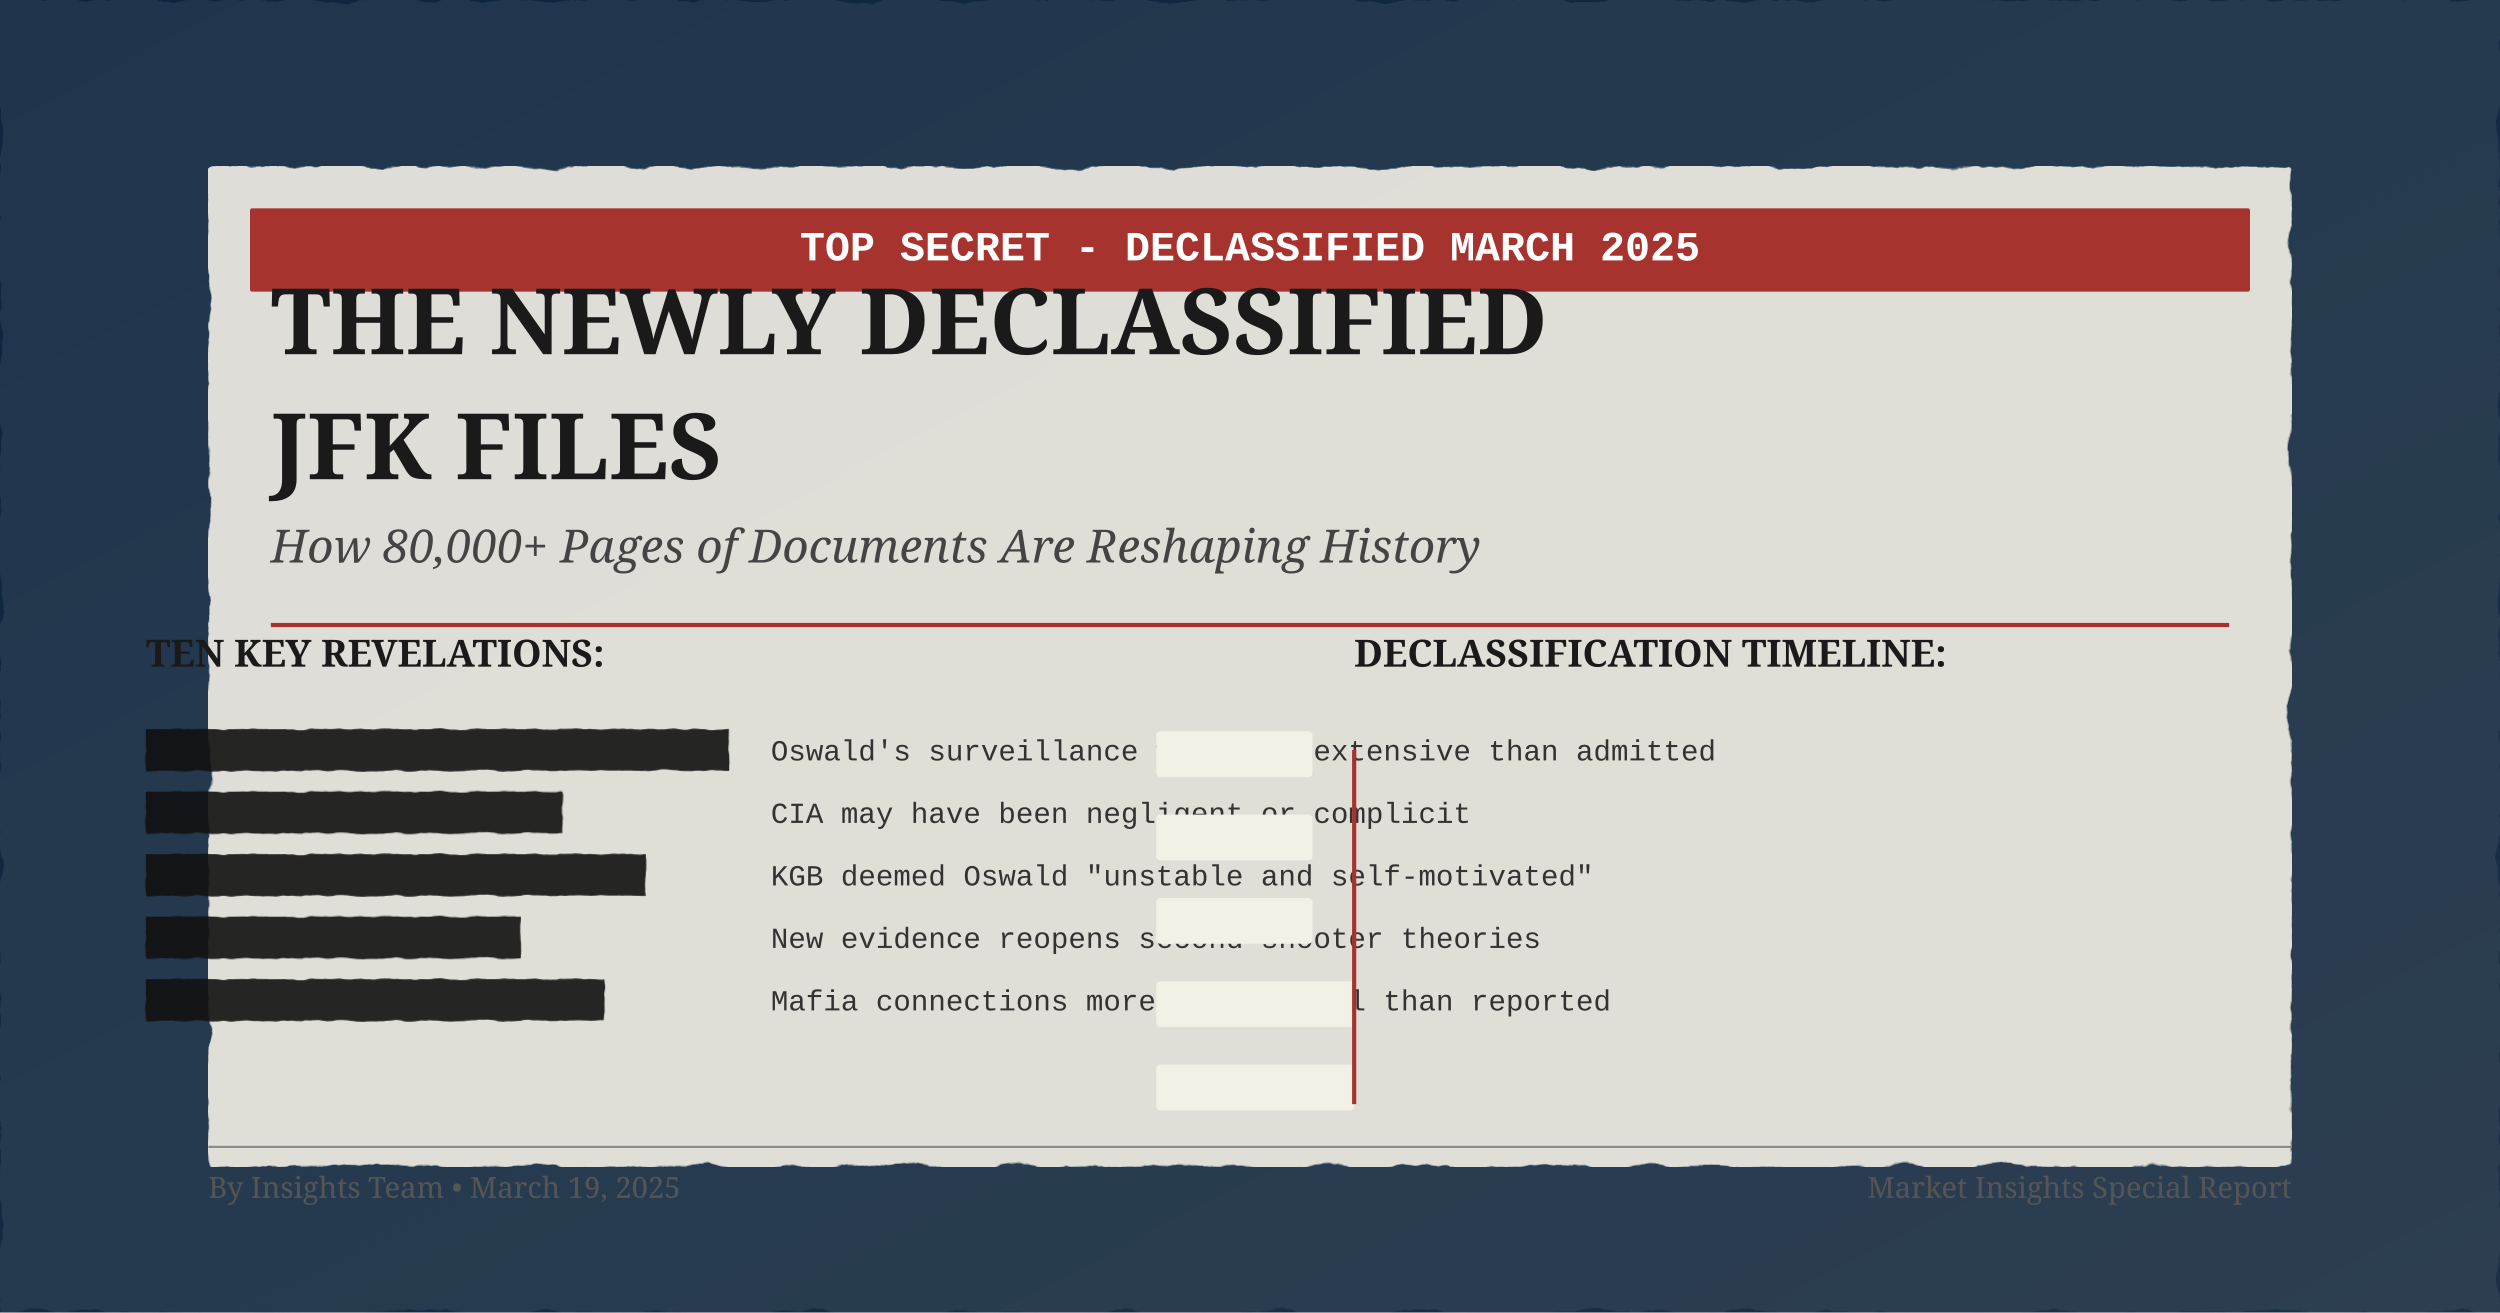
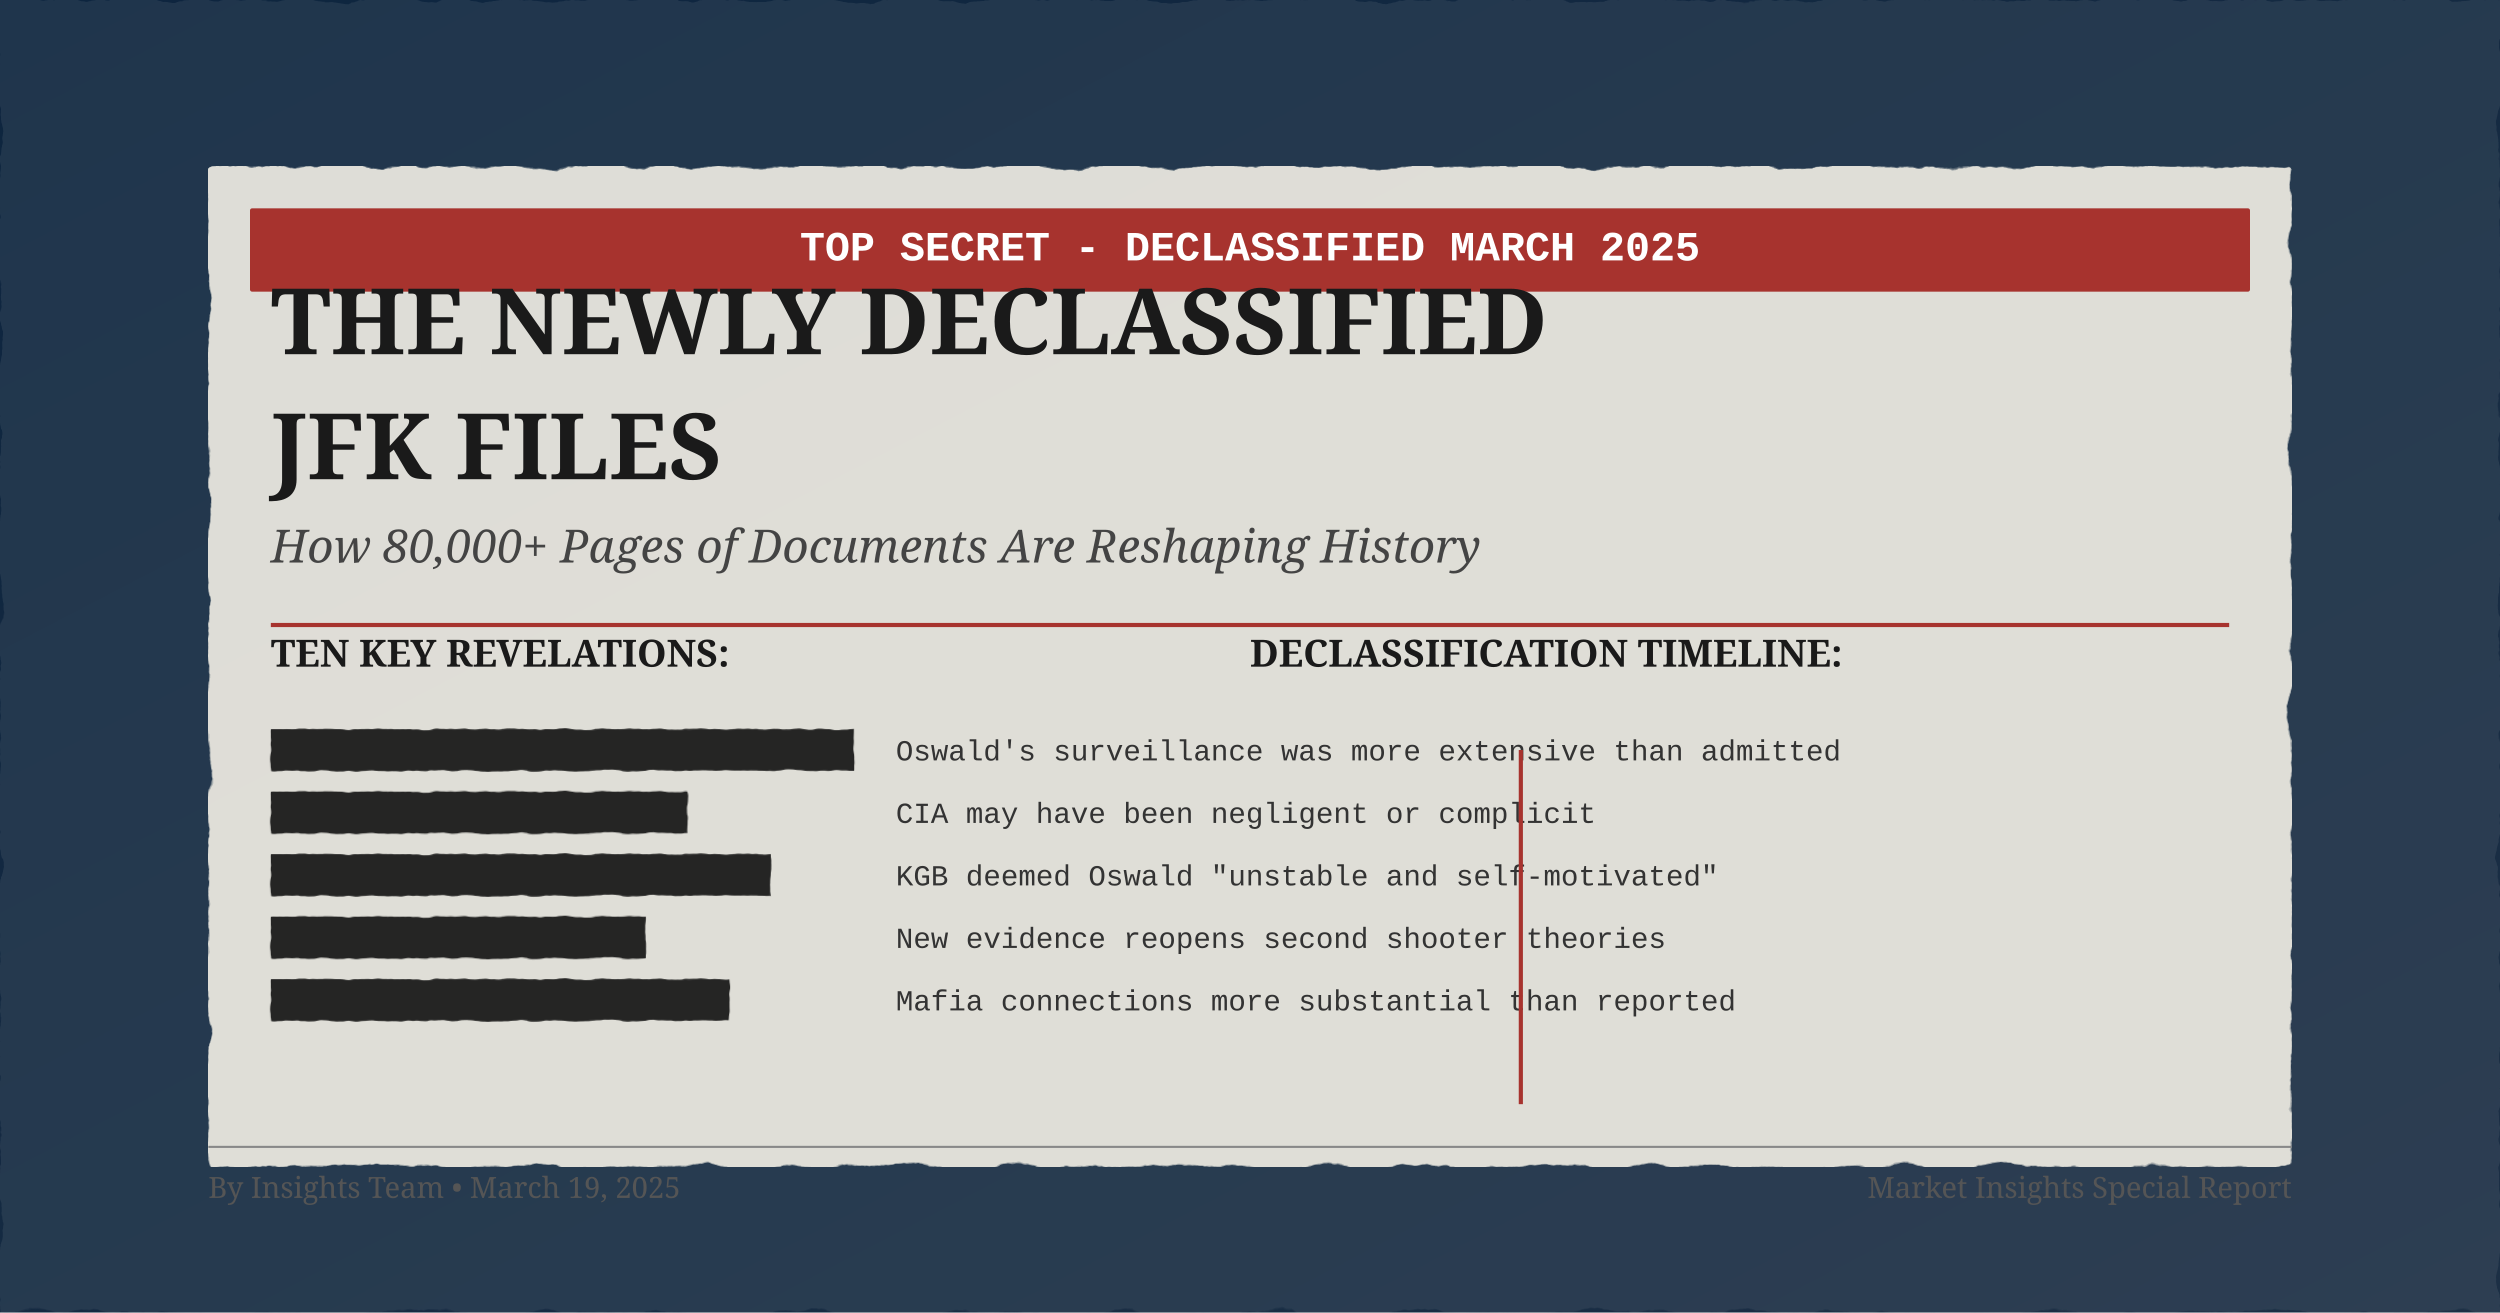
<svg xmlns="http://www.w3.org/2000/svg" width="1200" height="630" viewBox="0 0 1200 630">
  <defs>
    <linearGradient id="bg-gradient" x1="0%" y1="0%" x2="100%" y2="100%">
      <stop offset="0%" stop-color="#0d253f" />
      <stop offset="100%" stop-color="#1c2f45" />
    </linearGradient>
    <filter id="paper-texture" x="0" y="0" width="100%" height="100%">
      <feTurbulence type="fractalNoise" baseFrequency="0.04" numOctaves="5" seed="1" />
      <feDisplacementMap in="SourceGraphic" scale="8" />
    </filter>
    <filter id="redacted-effect">
      <feTurbulence type="fractalNoise" baseFrequency="0.09" numOctaves="3" seed="2" />
      <feDisplacementMap in="SourceGraphic" scale="2" />
    </filter>
    <style>
      @keyframes fadeIn {
        from { opacity: 0; }
        to { opacity: 1; }
      }
      @keyframes typewriter {
        from { width: 0; }
        to { width: 100%; }
      }
      .timeline-item {
        animation: fadeIn 0.5s ease-in-out forwards;
        opacity: 0;
      }
      .timeline-item:nth-child(1) { animation-delay: 0.2s; }
      .timeline-item:nth-child(2) { animation-delay: 0.4s; }
      .timeline-item:nth-child(3) { animation-delay: 0.6s; }
      .timeline-item:nth-child(4) { animation-delay: 0.8s; }
      .timeline-item:nth-child(5) { animation-delay: 1s; }
    </style>
  </defs>
  <rect width="1200" height="630" fill="url(#bg-gradient)" />
  <rect width="1200" height="630" fill="#f6f4ea" opacity="0.08" filter="url(#paper-texture)" />
  <g transform="translate(100, 80)">
    <rect width="1000" height="480" fill="#f3f0e6" rx="2" opacity="0.9" filter="url(#paper-texture)" />
    <rect x="20" y="20" width="960" height="40" fill="#a7332e" rx="1" />
    <text x="500" y="45" font-family="'Courier New', monospace" font-size="20" fill="white" text-anchor="middle" font-weight="bold">TOP SECRET - DECLASSIFIED MARCH 2025</text>
  </g>
  <g transform="translate(130, 170)">
    <text font-family="Georgia, serif" font-size="44" font-weight="bold" fill="#1a1a1a">
      <tspan x="0" y="0">THE NEWLY DECLASSIFIED</tspan>
      <tspan x="0" y="60">JFK FILES</tspan>
    </text>
    <text x="0" y="100" font-family="Georgia, serif" font-size="22" fill="#444444" font-style="italic">
      How 80,000+ Pages of Documents Are Reshaping History
    </text>
    <line x1="0" y1="130" x2="940" y2="130" stroke="#a7332e" stroke-width="2" />
  </g>
-   <g transform="translate(70, 320)">
+   <g transform="translate(130, 320)">
    <text font-family="Georgia, serif" font-size="18" font-weight="bold" fill="#1a1a1a">TEN KEY REVELATIONS:</text>
    <g transform="translate(0, 30)">
      <rect width="280" height="20" fill="#111" filter="url(#redacted-effect)" opacity="0.9" />
      <text x="300" y="15" font-family="'Courier New', monospace" font-size="14" fill="#333">Oswald's surveillance was more extensive than admitted</text>
    </g>
    <g transform="translate(0, 60)">
      <rect width="200" height="20" fill="#111" filter="url(#redacted-effect)" opacity="0.9" />
      <text x="300" y="15" font-family="'Courier New', monospace" font-size="14" fill="#333">CIA may have been negligent or complicit</text>
    </g>
    <g transform="translate(0, 90)">
      <rect width="240" height="20" fill="#111" filter="url(#redacted-effect)" opacity="0.9" />
      <text x="300" y="15" font-family="'Courier New', monospace" font-size="14" fill="#333">KGB deemed Oswald "unstable and self-motivated"</text>
    </g>
    <g transform="translate(0, 120)">
      <rect width="180" height="20" fill="#111" filter="url(#redacted-effect)" opacity="0.9" />
      <text x="300" y="15" font-family="'Courier New', monospace" font-size="14" fill="#333">New evidence reopens second shooter theories</text>
    </g>
    <g transform="translate(0, 150)">
      <rect width="220" height="20" fill="#111" filter="url(#redacted-effect)" opacity="0.9" />
      <text x="300" y="15" font-family="'Courier New', monospace" font-size="14" fill="#333">Mafia connections more substantial than reported</text>
    </g>
  </g>
-   <g transform="translate(650, 320)">
+   <g transform="translate(600, 320)">
    <text font-family="Georgia, serif" font-size="18" font-weight="bold" fill="#1a1a1a">DECLASSIFICATION TIMELINE:</text>
-     <rect x="-95" y="31" width="75" height="22" fill="#f3f0e6" rx="2" />
-     <rect x="-95" y="71" width="75" height="22" fill="#f3f0e6" rx="2" />
-     <rect x="-95" y="111" width="75" height="22" fill="#f3f0e6" rx="2" />
-     <rect x="-95" y="151" width="95" height="22" fill="#f3f0e6" rx="2" />
-     <rect x="-95" y="191" width="95" height="22" fill="#f3f0e6" rx="2" />
-     <line x1="0" y1="40" x2="0" y2="210" stroke="#a7332e" stroke-width="2" />
+     <line x1="130" y1="40" x2="130" y2="210" stroke="#a7332e" stroke-width="2" />
    <g class="timeline-item" transform="translate(0, 40)">
-       <circle cx="0" cy="10" r="6" fill="#a7332e" />
-       <text x="-12" y="14" font-family="'Courier New', monospace" font-size="14" fill="#333" font-weight="bold" text-anchor="end">1963</text>
-       <text x="15" y="14" font-family="'Courier New', monospace" font-size="14" fill="#333">JFK Assassination</text>
+       <circle cx="130" cy="10" r="6" fill="#a7332e" />
+       <text x="120" y="14" font-family="'Courier New', monospace" font-size="14" fill="#333" font-weight="bold" text-anchor="end">1963</text>
+       <text x="145" y="14" font-family="'Courier New', monospace" font-size="14" fill="#333">JFK Assassination</text>
    </g>
    <g class="timeline-item" transform="translate(0, 80)">
-       <circle cx="0" cy="10" r="6" fill="#a7332e" />
-       <text x="-12" y="14" font-family="'Courier New', monospace" font-size="14" fill="#333" font-weight="bold" text-anchor="end">1964</text>
-       <text x="15" y="14" font-family="'Courier New', monospace" font-size="14" fill="#333">Warren Commission</text>
+       <circle cx="130" cy="10" r="6" fill="#a7332e" />
+       <text x="120" y="14" font-family="'Courier New', monospace" font-size="14" fill="#333" font-weight="bold" text-anchor="end">1964</text>
+       <text x="145" y="14" font-family="'Courier New', monospace" font-size="14" fill="#333">Warren Commission Report</text>
    </g>
    <g class="timeline-item" transform="translate(0, 120)">
-       <circle cx="0" cy="10" r="6" fill="#a7332e" />
-       <text x="-12" y="14" font-family="'Courier New', monospace" font-size="14" fill="#333" font-weight="bold" text-anchor="end">1992</text>
-       <text x="15" y="14" font-family="'Courier New', monospace" font-size="14" fill="#333">JFK Records Act</text>
+       <circle cx="130" cy="10" r="6" fill="#a7332e" />
+       <text x="120" y="14" font-family="'Courier New', monospace" font-size="14" fill="#333" font-weight="bold" text-anchor="end">1992</text>
+       <text x="145" y="14" font-family="'Courier New', monospace" font-size="14" fill="#333">JFK Records Collection Act</text>
    </g>
    <g class="timeline-item" transform="translate(0, 160)">
-       <circle cx="0" cy="10" r="6" fill="#a7332e" />
-       <text x="-12" y="14" font-family="'Courier New', monospace" font-size="14" fill="#333" font-weight="bold" text-anchor="end">2017-2024</text>
-       <text x="15" y="14" font-family="'Courier New', monospace" font-size="14" fill="#333">Partial releases</text>
+       <circle cx="130" cy="10" r="6" fill="#a7332e" />
+       <text x="120" y="14" font-family="'Courier New', monospace" font-size="14" fill="#333" font-weight="bold" text-anchor="end">2017-2024</text>
+       <text x="145" y="14" font-family="'Courier New', monospace" font-size="14" fill="#333">Partial releases</text>
    </g>
    <g class="timeline-item" transform="translate(0, 200)">
-       <circle cx="0" cy="10" r="6" fill="#a7332e" />
-       <text x="-12" y="14" font-family="'Courier New', monospace" font-size="14" fill="#333" font-weight="bold" text-anchor="end">March 2025</text>
-       <text x="15" y="14" font-family="'Courier New', monospace" font-size="14" fill="#333">80,000+ pages</text>
+       <circle cx="130" cy="10" r="6" fill="#a7332e" />
+       <text x="120" y="14" font-family="'Courier New', monospace" font-size="14" fill="#333" font-weight="bold" text-anchor="end">March 2025</text>
+       <text x="145" y="14" font-family="'Courier New', monospace" font-size="14" fill="#333">80,000+ pages released</text>
    </g>
  </g>
  <g transform="translate(100, 550)">
    <rect width="1000" height="1" fill="#888" />
    <text x="0" y="25" font-family="Georgia, serif" font-size="14" fill="#555">By Insights Team • March 19, 2025</text>
    <text x="1000" y="25" font-family="Georgia, serif" font-size="14" fill="#555" text-anchor="end">Market Insights Special Report</text>
  </g>
</svg>
